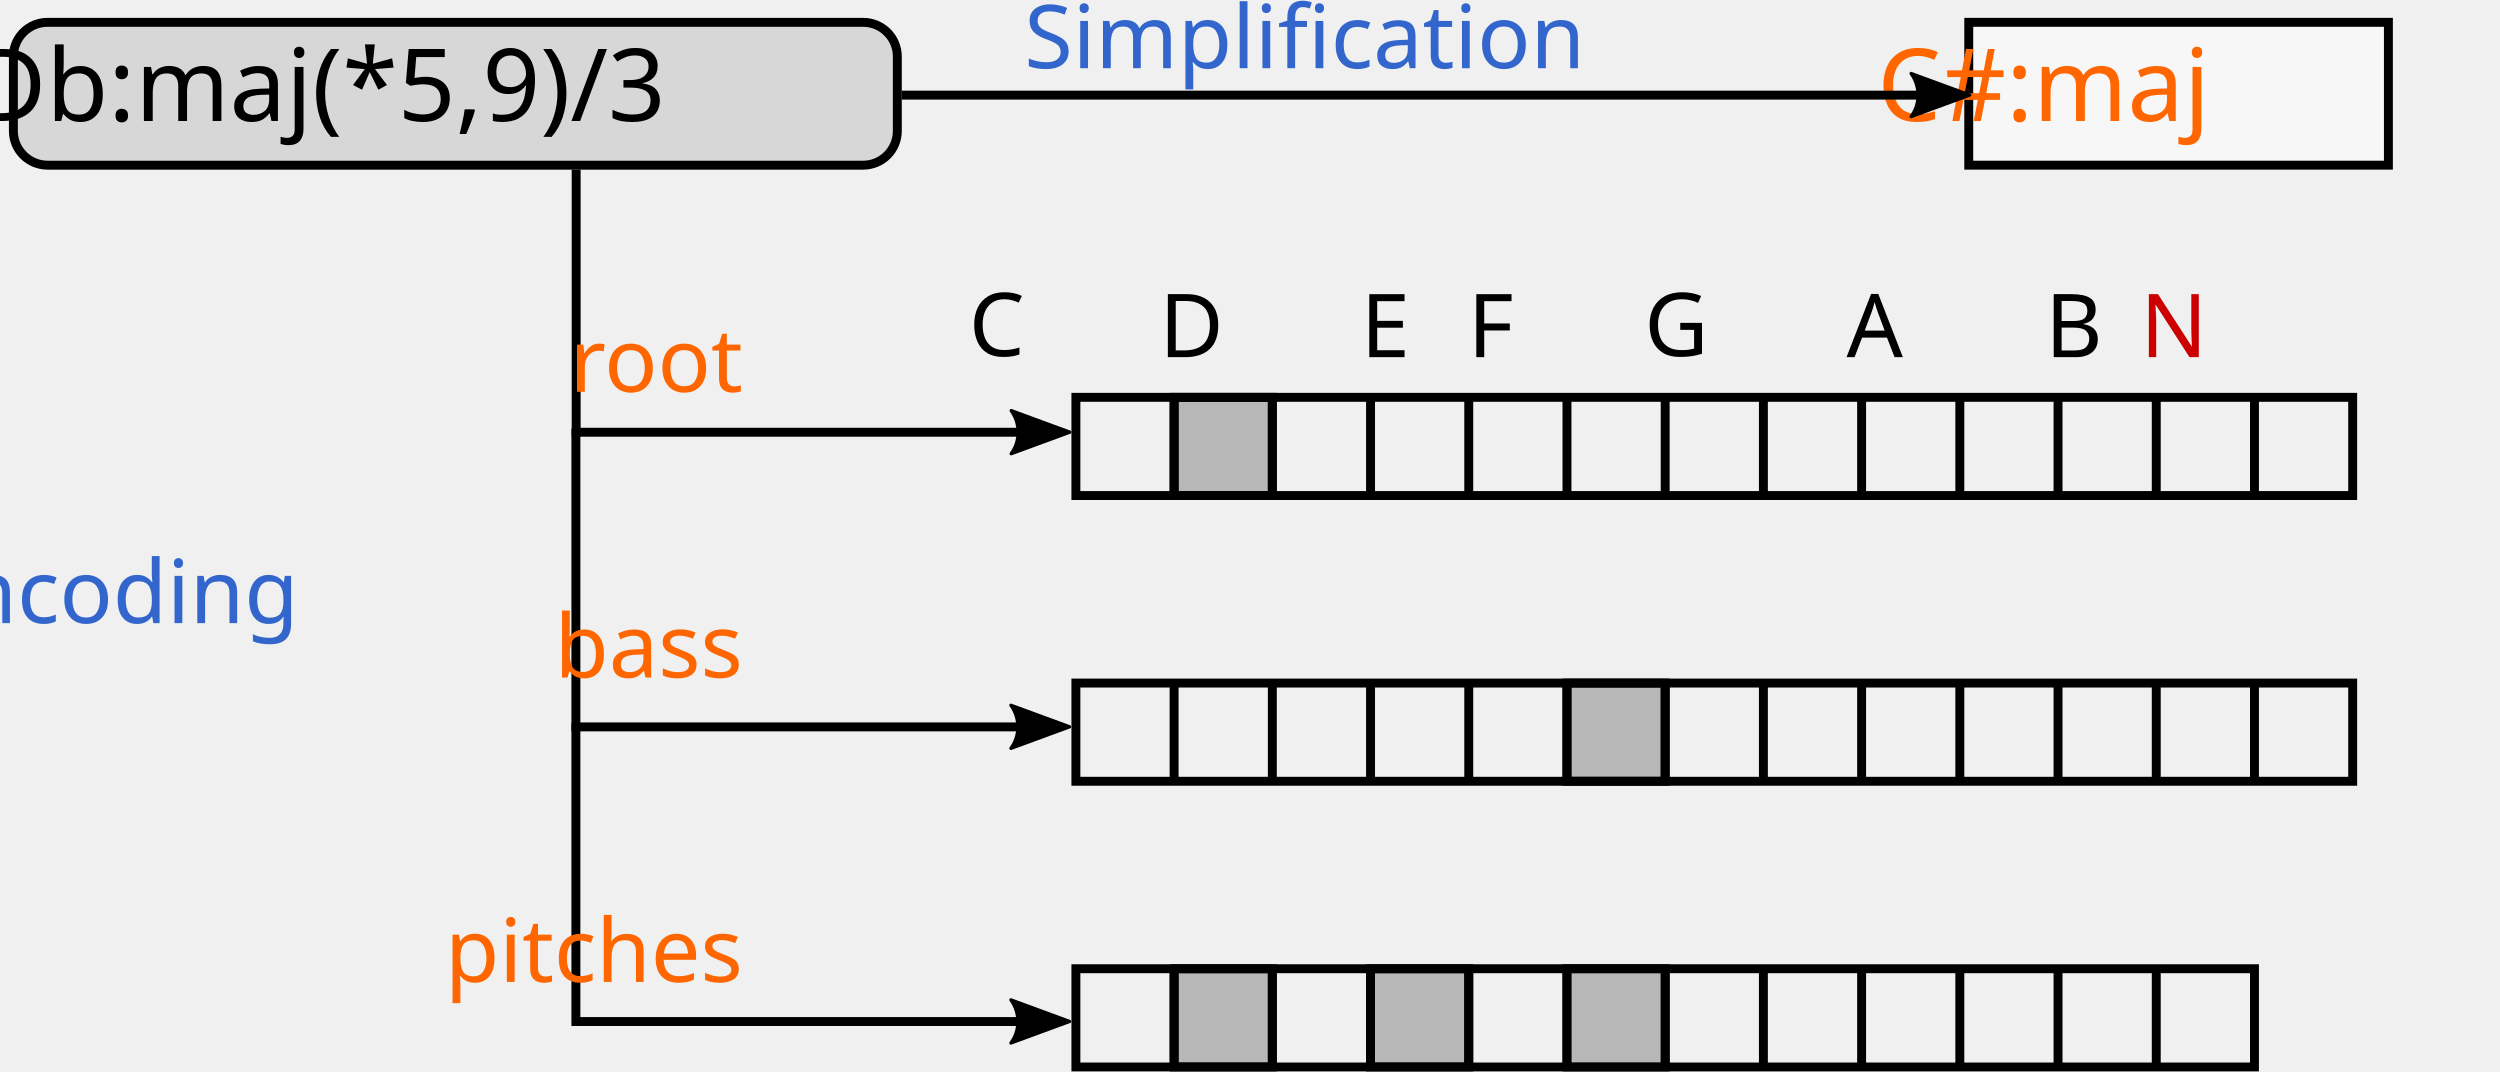
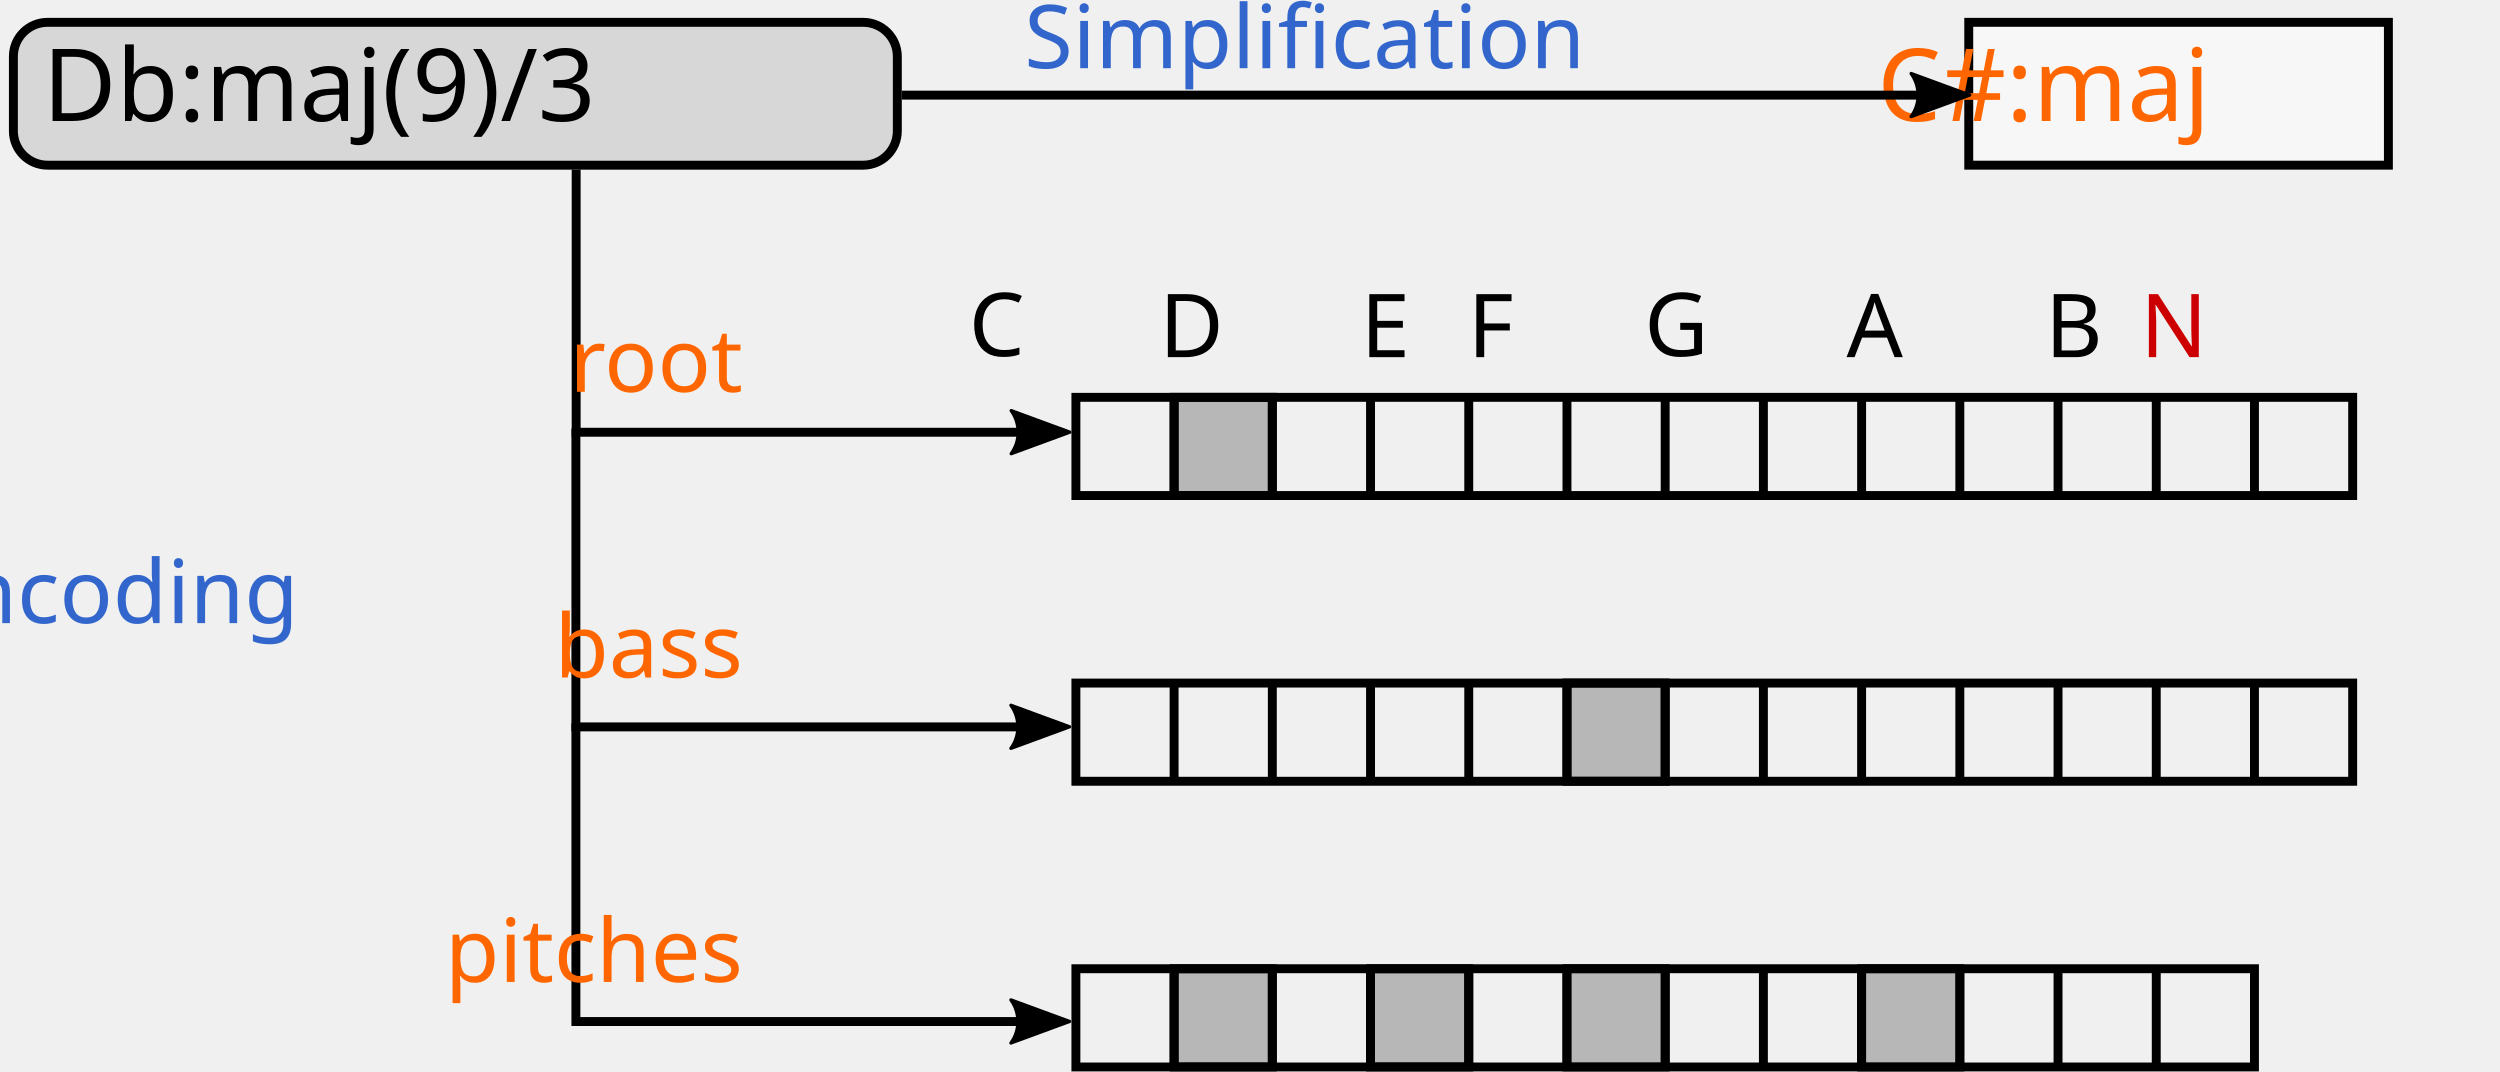
<svg xmlns="http://www.w3.org/2000/svg" width="140mm" height="60mm" viewBox="0 0 496.063 212.598" id="svg2" version="1.1">
  <defs id="defs4">
    <marker style="overflow:visible;" id="marker5029" refX="0.0" refY="0.0" orient="auto">
      <path transform="scale(0.6) rotate(180) translate(0,0)" d="M 8.719,4.034 L -2.207,0.016 L 8.719,-4.002 C 6.973,-1.63 6.983,1.616 8.719,4.034 z " style="fill-rule:evenodd;stroke-width:0.625;stroke-linejoin:round;stroke:#000000;stroke-opacity:1;fill:#000000;fill-opacity:1" id="path5031" />
    </marker>
    <marker orient="auto" refY="0.0" refX="0.0" id="marker4801" style="overflow:visible;">
      <path id="path4803" style="fill-rule:evenodd;stroke-width:0.625;stroke-linejoin:round;stroke:#000000;stroke-opacity:1;fill:#000000;fill-opacity:1" d="M 8.719,4.034 L -2.207,0.016 L 8.719,-4.002 C 6.973,-1.63 6.983,1.616 8.719,4.034 z " transform="scale(0.6) rotate(180) translate(0,0)" />
    </marker>
    <marker style="overflow:visible;" id="marker4747" refX="0.0" refY="0.0" orient="auto">
      <path transform="scale(0.6) rotate(180) translate(0,0)" d="M 8.719,4.034 L -2.207,0.016 L 8.719,-4.002 C 6.973,-1.63 6.983,1.616 8.719,4.034 z " style="fill-rule:evenodd;stroke-width:0.625;stroke-linejoin:round;stroke:#000000;stroke-opacity:1;fill:#000000;fill-opacity:1" id="path4749" />
    </marker>
    <marker orient="auto" refY="0.0" refX="0.0" id="Arrow2Mend" style="overflow:visible;">
      <path id="path4406" style="fill-rule:evenodd;stroke-width:0.625;stroke-linejoin:round;stroke:#000000;stroke-opacity:1;fill:#000000;fill-opacity:1" d="M 8.719,4.034 L -2.207,0.016 L 8.719,-4.002 C 6.973,-1.63 6.983,1.616 8.719,4.034 z " transform="scale(0.6) rotate(180) translate(0,0)" />
    </marker>
    <marker orient="auto" refY="0.0" refX="0.0" id="marker4655" style="overflow:visible;">
      <path id="path4657" style="fill-rule:evenodd;stroke-width:0.625;stroke-linejoin:round;stroke:#000000;stroke-opacity:1;fill:#000000;fill-opacity:1" d="M 8.719,4.034 L -2.207,0.016 L 8.719,-4.002 C 6.973,-1.63 6.983,1.616 8.719,4.034 z " transform="scale(1.1) rotate(180) translate(1,0)" />
    </marker>
    <marker orient="auto" refY="0.0" refX="0.0" id="Arrow2Lend" style="overflow:visible;">
      <path id="path4400" style="fill-rule:evenodd;stroke-width:0.625;stroke-linejoin:round;stroke:#000000;stroke-opacity:1;fill:#000000;fill-opacity:1" d="M 8.719,4.034 L -2.207,0.016 L 8.719,-4.002 C 6.973,-1.63 6.983,1.616 8.719,4.034 z " transform="scale(1.1) rotate(180) translate(1,0)" />
    </marker>
  </defs>
  <g id="layer1" transform="translate(0,-839.7638)">
    <rect style="fill:#ffffff;fill-opacity:0.497;stroke:#000000;stroke-width:1.772;stroke-linecap:square;stroke-miterlimit:4;stroke-dasharray:none;stroke-opacity:1" id="rect5548" width="83.268" height="28.346" x="390.65" y="844.193" />
    <rect style="fill:#bfbfbf;fill-opacity:0.497;stroke:#000000;stroke-width:1.772;stroke-linecap:square;stroke-miterlimit:4;stroke-dasharray:none;stroke-opacity:1" id="rect5255" width="175.394" height="28.346" x="2.657" y="844.193" rx="6.78" ry="6.78" />
    <text xml:space="preserve" style="font-style:normal;font-weight:normal;font-size:40px;line-height:125%;font-family:Sans;text-align:center;letter-spacing:0px;word-spacing:0px;text-anchor:middle;fill:#000000;fill-opacity:1;stroke:none;stroke-width:1px;stroke-linecap:butt;stroke-linejoin:miter;stroke-opacity:1" x="89.332" y="863.774" id="text4138" transform="scale(1.000004,0.999996)">
-       <tspan id="tspan4140" x="89.332" y="863.774" style="font-style:normal;font-variant:normal;font-weight:normal;font-stretch:normal;font-size:20px;font-family:'Source Code Pro';-inkscape-font-specification:'Source Code Pro';text-align:center;text-anchor:middle">Db:maj(*5,9)/3</tspan>
+       <tspan id="tspan4140" x="89.332" y="863.774" style="font-style:normal;font-variant:normal;font-weight:normal;font-stretch:normal;font-size:20px;font-family:'Source Code Pro';-inkscape-font-specification:'Source Code Pro';text-align:center;text-anchor:middle">Db:maj(9)/3</tspan>
    </text>
    <text xml:space="preserve" style="font-style:normal;font-weight:normal;font-size:40px;line-height:125%;font-family:Sans;text-align:center;letter-spacing:0px;word-spacing:0px;text-anchor:middle;fill:#ff6600;fill-opacity:1;stroke:none;stroke-width:1px;stroke-linecap:butt;stroke-linejoin:miter;stroke-opacity:1;" x="431.503" y="863.78" id="text4138-0" transform="scale(1.000011,0.9999888)">
      <tspan id="tspan4140-4" x="431.503" y="863.78" style="font-style:normal;font-variant:normal;font-weight:normal;font-stretch:normal;font-size:20px;font-family:'Source Code Pro';-inkscape-font-specification:'Source Code Pro';text-align:center;text-anchor:middle;fill:#ff6600;">C#:maj</tspan>
    </text>
    <rect style="fill:#808080;fill-opacity:0.497;stroke:#000000;stroke-width:1.772;stroke-linecap:square;stroke-miterlimit:4;stroke-dasharray:none;stroke-opacity:1" id="rect4162" width="19.488" height="19.488" x="232.972" y="918.602" />
    <rect y="975.295" x="310.925" height="19.488" width="19.488" id="rect4196" style="fill:#808080;fill-opacity:0.497;stroke:#000000;stroke-width:1.772;stroke-linecap:square;stroke-miterlimit:4;stroke-dasharray:none;stroke-opacity:1" />
    <text xml:space="preserve" style="font-style:normal;font-weight:normal;font-size:40px;line-height:125%;font-family:Sans;letter-spacing:0px;word-spacing:0px;fill:#000000;fill-opacity:1;stroke:none;stroke-width:1px;stroke-linecap:butt;stroke-linejoin:miter;stroke-opacity:1" x="223.777" y="910.42" id="text4227">
      <tspan id="tspan4229" x="223.777" y="910.42" style="font-style:normal;font-variant:normal;font-weight:normal;font-stretch:normal;font-size:17.5px;font-family:'Source Code Pro';-inkscape-font-specification:'Source Code Pro';text-align:center;text-anchor:middle">C</tspan>
    </text>
    <text id="text4231" y="910.701" x="262.401" style="font-style:normal;font-weight:normal;font-size:40.003px;line-height:125%;font-family:Sans;letter-spacing:0px;word-spacing:0px;fill:#000000;fill-opacity:1;stroke:none;stroke-width:1px;stroke-linecap:butt;stroke-linejoin:miter;stroke-opacity:1" xml:space="preserve" transform="scale(1.000078,0.9999224)">
      <tspan style="font-style:normal;font-variant:normal;font-weight:normal;font-stretch:normal;font-size:17.501px;font-family:'Source Code Pro';-inkscape-font-specification:'Source Code Pro';text-align:center;text-anchor:middle" y="910.701" x="262.401" id="tspan4233">D</tspan>
    </text>
    <text xml:space="preserve" style="font-style:normal;font-weight:normal;font-size:40.003px;line-height:125%;font-family:Sans;letter-spacing:0px;word-spacing:0px;fill:#000000;fill-opacity:1;stroke:none;stroke-width:1px;stroke-linecap:butt;stroke-linejoin:miter;stroke-opacity:1" x="300.849" y="910.701" id="text4235" transform="scale(1.000078,0.9999224)">
      <tspan id="tspan4237" x="300.849" y="910.701" style="font-style:normal;font-variant:normal;font-weight:normal;font-stretch:normal;font-size:17.501px;font-family:'Source Code Pro';-inkscape-font-specification:'Source Code Pro';text-align:center;text-anchor:middle">E</tspan>
    </text>
    <text transform="scale(1.000078,0.9999224)" id="text4239" y="910.701" x="321.757" style="font-style:normal;font-weight:normal;font-size:40.003px;line-height:125%;font-family:Sans;letter-spacing:0px;word-spacing:0px;fill:#000000;fill-opacity:1;stroke:none;stroke-width:1px;stroke-linecap:butt;stroke-linejoin:miter;stroke-opacity:1" xml:space="preserve">
      <tspan style="font-style:normal;font-variant:normal;font-weight:normal;font-stretch:normal;font-size:17.501px;font-family:'Source Code Pro';-inkscape-font-specification:'Source Code Pro';text-align:center;text-anchor:middle" y="910.701" x="321.757" id="tspan4241">F</tspan>
    </text>
    <text xml:space="preserve" style="font-style:normal;font-weight:normal;font-size:40.003px;line-height:125%;font-family:Sans;letter-spacing:0px;word-spacing:0px;fill:#000000;fill-opacity:1;stroke:none;stroke-width:1px;stroke-linecap:butt;stroke-linejoin:miter;stroke-opacity:1" x="358.623" y="910.491" id="text4243" transform="scale(1.000078,0.9999224)">
      <tspan id="tspan4245" x="358.623" y="910.491" style="font-style:normal;font-variant:normal;font-weight:normal;font-stretch:normal;font-size:17.501px;font-family:'Source Code Pro';-inkscape-font-specification:'Source Code Pro';text-align:center;text-anchor:middle">G</tspan>
    </text>
    <text transform="scale(1.000078,0.9999224)" id="text4247" y="910.701" x="397.964" style="font-style:normal;font-weight:normal;font-size:40.003px;line-height:125%;font-family:Sans;letter-spacing:0px;word-spacing:0px;fill:#000000;fill-opacity:1;stroke:none;stroke-width:1px;stroke-linecap:butt;stroke-linejoin:miter;stroke-opacity:1" xml:space="preserve">
      <tspan style="font-style:normal;font-variant:normal;font-weight:normal;font-stretch:normal;font-size:17.501px;font-family:'Source Code Pro';-inkscape-font-specification:'Source Code Pro';text-align:center;text-anchor:middle" y="910.701" x="397.964" id="tspan4249">A</tspan>
    </text>
    <text xml:space="preserve" style="font-style:normal;font-weight:normal;font-size:40.003px;line-height:125%;font-family:Sans;letter-spacing:0px;word-spacing:0px;fill:#000000;fill-opacity:1;stroke:none;stroke-width:1px;stroke-linecap:butt;stroke-linejoin:miter;stroke-opacity:1" x="437.466" y="910.701" id="text4251" transform="scale(1.000078,0.9999224)">
      <tspan id="tspan4253" x="437.466" y="910.701" style="font-style:normal;font-variant:normal;font-weight:normal;font-stretch:normal;font-size:17.501px;font-family:'Source Code Pro';-inkscape-font-specification:'Source Code Pro';text-align:center;text-anchor:middle">B</tspan>
    </text>
    <text transform="scale(1.000078,0.9999224)" id="text4255" y="910.701" x="457.302" style="font-style:normal;font-weight:normal;font-size:40.003px;line-height:125%;font-family:Sans;letter-spacing:0px;word-spacing:0px;fill:#000000;fill-opacity:1;stroke:none;stroke-width:1px;stroke-linecap:butt;stroke-linejoin:miter;stroke-opacity:1" xml:space="preserve">
      <tspan style="font-style:normal;font-variant:normal;font-weight:normal;font-stretch:normal;font-size:17.501px;font-family:'Source Code Pro';-inkscape-font-specification:'Source Code Pro';text-align:center;text-anchor:middle;fill:#cc0000" y="910.701" x="457.302" id="tspan4257">N</tspan>
    </text>
    <path id="path4331" d="m 213.484,975.295 c 84.449,0 168.898,0 253.346,0 0,6.496 0,12.992 0,19.488 -84.449,0 -168.898,0 -253.346,0 0,-6.496 0,-12.992 0,-19.488 z m -1e-5,0 c 6.496,0 12.992,0 19.488,0 0,6.496 0,12.992 0,19.488 -6.496,0 -12.992,0 -19.488,0 0,-6.496 0,-12.992 0,-19.488 z m 233.858,0 c 6.496,0 12.992,0 19.488,0 0,6.496 0,12.992 0,19.488 -6.496,0 -12.992,0 -19.488,0 0,-6.496 0,-12.992 0,-19.488 z m -38.976,0 c 6.496,0 12.992,0 19.488,0 0,6.496 0,12.992 0,19.488 -6.496,0 -12.992,0 -19.488,0 0,-6.496 0,-12.992 0,-19.488 z m -38.976,0 c 6.496,0 12.992,0 19.488,0 0,6.496 0,12.992 0,19.488 -6.496,0 -12.992,0 -19.488,0 0,-6.496 0,-12.992 0,-19.488 z m -38.976,0 c 6.496,0 12.992,0 19.488,0 0,6.496 0,12.992 0,19.488 -6.496,0 -12.992,0 -19.488,0 0,-6.496 0,-12.992 0,-19.488 z m -38.976,0 c 6.496,0 12.992,0 19.488,0 0,6.496 0,12.992 0,19.488 -6.496,0 -12.992,0 -19.488,0 0,-6.496 0,-12.992 0,-19.488 z m -38.976,0 c 6.496,0 12.992,0 19.488,0 0,6.496 0,12.992 0,19.488 -6.496,0 -12.992,0 -19.488,0 0,-6.496 0,-12.992 0,-19.488 z" style="fill:none;fill-opacity:0.497;stroke:#000000;stroke-width:1.772;stroke-linecap:square;stroke-miterlimit:4;stroke-dasharray:none;stroke-opacity:1" />
    <path style="fill:none;fill-opacity:0.497;stroke:#000000;stroke-width:1.772;stroke-linecap:square;stroke-miterlimit:4;stroke-dasharray:none;stroke-opacity:1" d="m 213.484,918.602 c 84.449,0 168.898,0 253.346,0 0,6.496 0,12.992 0,19.488 -84.449,0 -168.898,0 -253.346,0 0,-6.496 0,-12.992 0,-19.488 z m -1e-5,0 c 6.496,0 12.992,0 19.488,0 0,6.496 0,12.992 0,19.488 -6.496,0 -12.992,0 -19.488,0 0,-6.496 0,-12.992 0,-19.488 z m 233.858,0 c 6.496,0 12.992,0 19.488,0 0,6.496 0,12.992 0,19.488 -6.496,0 -12.992,0 -19.488,0 0,-6.496 0,-12.992 0,-19.488 z m -38.976,0 c 6.496,0 12.992,0 19.488,0 0,6.496 0,12.992 0,19.488 -6.496,0 -12.992,0 -19.488,0 0,-6.496 0,-12.992 0,-19.488 z m -38.976,0 c 6.496,0 12.992,0 19.488,0 0,6.496 0,12.992 0,19.488 -6.496,0 -12.992,0 -19.488,0 0,-6.496 0,-12.992 0,-19.488 z m -38.976,0 c 6.496,0 12.992,0 19.488,0 0,6.496 0,12.992 0,19.488 -6.496,0 -12.992,0 -19.488,0 0,-6.496 0,-12.992 0,-19.488 z m -38.976,0 c 6.496,0 12.992,0 19.488,0 0,6.496 0,12.992 0,19.488 -6.496,0 -12.992,0 -19.488,0 0,-6.496 0,-12.992 0,-19.488 z m -38.976,0 c 6.496,0 12.992,0 19.488,0 0,6.496 0,12.992 0,19.488 -6.496,0 -12.992,0 -19.488,0 0,-6.496 0,-12.992 0,-19.488 z" id="path4333" />
    <rect y="1031.988" x="232.972" height="19.488" width="19.488" id="rect4275" style="fill:#808080;fill-opacity:0.497;stroke:#000000;stroke-width:1.772;stroke-linecap:square;stroke-miterlimit:4;stroke-dasharray:none;stroke-opacity:1" />
    <rect style="fill:#808080;fill-opacity:0.497;stroke:#000000;stroke-width:1.772;stroke-linecap:square;stroke-miterlimit:4;stroke-dasharray:none;stroke-opacity:1" id="rect4277" width="19.488" height="19.488" x="271.949" y="1031.988" />
    <path style="fill:none;fill-opacity:0.497;stroke:#000000;stroke-width:1.772;stroke-linecap:square;stroke-miterlimit:4;stroke-dasharray:none;stroke-opacity:1" d="m 213.484,1031.988 c 77.953,0 155.906,0 233.858,0 0,6.496 0,12.992 0,19.488 -77.953,0 -155.906,0 -233.858,0 0,-6.496 0,-12.992 0,-19.488 z m 1e-5,0 c -2e-5,6.496 0,12.992 0,19.488 0,-6.496 0,-12.992 0,-19.488 z m -1e-5,0 c 6.496,0 12.992,0 19.488,0 0,6.496 0,12.992 0,19.488 m 214.37,0 c 0,-6.496 0,-12.992 0,-19.488 m -38.976,0 c 6.496,0 12.992,0 19.488,0 0,6.496 0,12.992 0,19.488 -6.496,0 -12.992,0 -19.488,0 0,-6.496 0,-12.992 0,-19.488 z m -38.976,0 c 6.496,0 12.992,0 19.488,0 0,6.496 0,12.992 0,19.488 -6.496,0 -12.992,0 -19.488,0 0,-6.496 0,-12.992 0,-19.488 z m -38.976,0 c 6.496,0 12.992,0 19.488,0 0,6.496 0,12.992 0,19.488 -6.496,0 -12.992,0 -19.488,0 0,-6.496 0,-12.992 0,-19.488 z m -38.976,0 c 6.496,0 12.992,0 19.488,0 0,6.496 0,12.992 0,19.488 -6.496,0 -12.992,0 -19.488,0 0,-6.496 0,-12.992 0,-19.488 z m -38.976,0 c 6.496,0 12.992,0 19.488,0 0,6.496 0,12.992 0,19.488 -6.496,0 -12.992,0 -19.488,0 0,-6.496 0,-12.992 0,-19.488 z" id="rect4335" />
    <path style="fill:none;fill-rule:evenodd;stroke:#000000;stroke-width:1.772;stroke-linecap:butt;stroke-linejoin:miter;stroke-miterlimit:4;stroke-dasharray:none;stroke-opacity:1;marker-end:url(#Arrow2Mend)" d="m 178.937,858.64 209.552,0" id="path4373" />
    <path style="fill:none;fill-rule:evenodd;stroke:#000000;stroke-width:1.772;stroke-linecap:butt;stroke-linejoin:miter;stroke-miterlimit:4;stroke-dasharray:none;stroke-opacity:1;marker-end:url(#marker4747)" d="m 114.323,873.425 0,52.107 95.597,0" id="path4739" />
    <path id="path4799" d="m 114.272,924.803 0,59.194 95.597,0" style="fill:none;fill-rule:evenodd;stroke:#000000;stroke-width:1.772;stroke-linecap:butt;stroke-linejoin:miter;stroke-miterlimit:4;stroke-dasharray:none;stroke-opacity:1;marker-end:url(#marker4801)" />
    <path style="fill:none;fill-rule:evenodd;stroke:#000000;stroke-width:1.772;stroke-linecap:butt;stroke-linejoin:miter;stroke-miterlimit:4;stroke-dasharray:none;stroke-opacity:1;marker-end:url(#marker5029)" d="m 114.272,983.268 0,59.194 95.597,0" id="path5027" />
    <rect style="fill:#808080;fill-opacity:0.497;stroke:#000000;stroke-width:1.772;stroke-linecap:square;stroke-miterlimit:4;stroke-dasharray:none;stroke-opacity:1" id="rect5292" width="19.488" height="19.488" x="310.925" y="1031.988" />
    <text xml:space="preserve" style="font-style:normal;font-weight:normal;font-size:40px;line-height:125%;font-family:Sans;text-align:center;letter-spacing:0px;word-spacing:0px;text-anchor:middle;fill:#3366cc;fill-opacity:1;stroke:none;stroke-width:1px;stroke-linecap:butt;stroke-linejoin:miter;stroke-opacity:1;" x="284.888" y="853.297" id="text5360">
      <tspan id="tspan5362" x="284.888" y="853.297" style="font-style:normal;font-variant:normal;font-weight:normal;font-stretch:normal;font-size:17.5px;font-family:'Source Code Pro';-inkscape-font-specification:'Source Code Pro';fill:#3366cc;">Simplification</tspan>
    </text>
    <text id="text5376" y="963.403" x="47.047" style="font-style:normal;font-weight:normal;font-size:40px;line-height:125%;font-family:Sans;text-align:center;letter-spacing:0px;word-spacing:0px;text-anchor:middle;fill:#3366cc;fill-opacity:1;stroke:none;stroke-width:1px;stroke-linecap:butt;stroke-linejoin:miter;stroke-opacity:1" xml:space="preserve">
      <tspan style="font-style:normal;font-variant:normal;font-weight:normal;font-stretch:normal;font-size:17.5px;font-family:'Source Code Pro';-inkscape-font-specification:'Source Code Pro';fill:#3366cc" y="963.403" x="47.047" id="tspan5378">Encoding</tspan>
    </text>
    <text xml:space="preserve" style="font-style:normal;font-weight:normal;font-size:40px;line-height:125%;font-family:Sans;text-align:center;letter-spacing:0px;word-spacing:0px;text-anchor:middle;fill:#ff6600;fill-opacity:1;stroke:none;stroke-width:1px;stroke-linecap:butt;stroke-linejoin:miter;stroke-opacity:1;" x="199.382" y="917.518" id="text5416" transform="scale(1.000011,0.9999893)">
      <tspan id="tspan5418" x="199.382" y="917.518" style="font-style:normal;font-variant:normal;font-weight:normal;font-stretch:normal;font-size:17.5px;font-family:'Source Code Pro';-inkscape-font-specification:'Source Code Pro';text-align:end;text-anchor:end;fill:#ff6600;">root</tspan>
    </text>
    <text id="text5420" y="974.199" x="199.384" style="font-style:normal;font-weight:normal;font-size:40px;line-height:125%;font-family:Sans;text-align:center;letter-spacing:0px;word-spacing:0px;text-anchor:middle;fill:#ff6600;fill-opacity:1;stroke:none;stroke-width:1px;stroke-linecap:butt;stroke-linejoin:miter;stroke-opacity:1;" xml:space="preserve">
      <tspan style="font-style:normal;font-variant:normal;font-weight:normal;font-stretch:normal;font-size:17.5px;font-family:'Source Code Pro';-inkscape-font-specification:'Source Code Pro';text-align:end;text-anchor:end;fill:#ff6600;" y="974.199" x="199.384" id="tspan5422">bass</tspan>
    </text>
    <text xml:space="preserve" style="font-style:normal;font-weight:normal;font-size:40px;line-height:125%;font-family:Sans;text-align:center;letter-spacing:0px;word-spacing:0px;text-anchor:middle;fill:#ff6600;fill-opacity:1;stroke:none;stroke-width:1px;stroke-linecap:butt;stroke-linejoin:miter;stroke-opacity:1;" x="199.384" y="1034.601" id="text5424">
      <tspan id="tspan5426" x="199.384" y="1034.601" style="font-style:normal;font-variant:normal;font-weight:normal;font-stretch:normal;font-size:17.5px;font-family:'Source Code Pro';-inkscape-font-specification:'Source Code Pro';text-align:end;text-anchor:end;fill:#ff6600;">pitches</tspan>
    </text>
+     <rect y="1031.988" x="369.39" height="19.488" width="19.488" id="rect4226" style="fill:#808080;fill-opacity:0.497;stroke:#000000;stroke-width:1.772;stroke-linecap:square;stroke-miterlimit:4;stroke-dasharray:none;stroke-opacity:1" />
  </g>
</svg>
